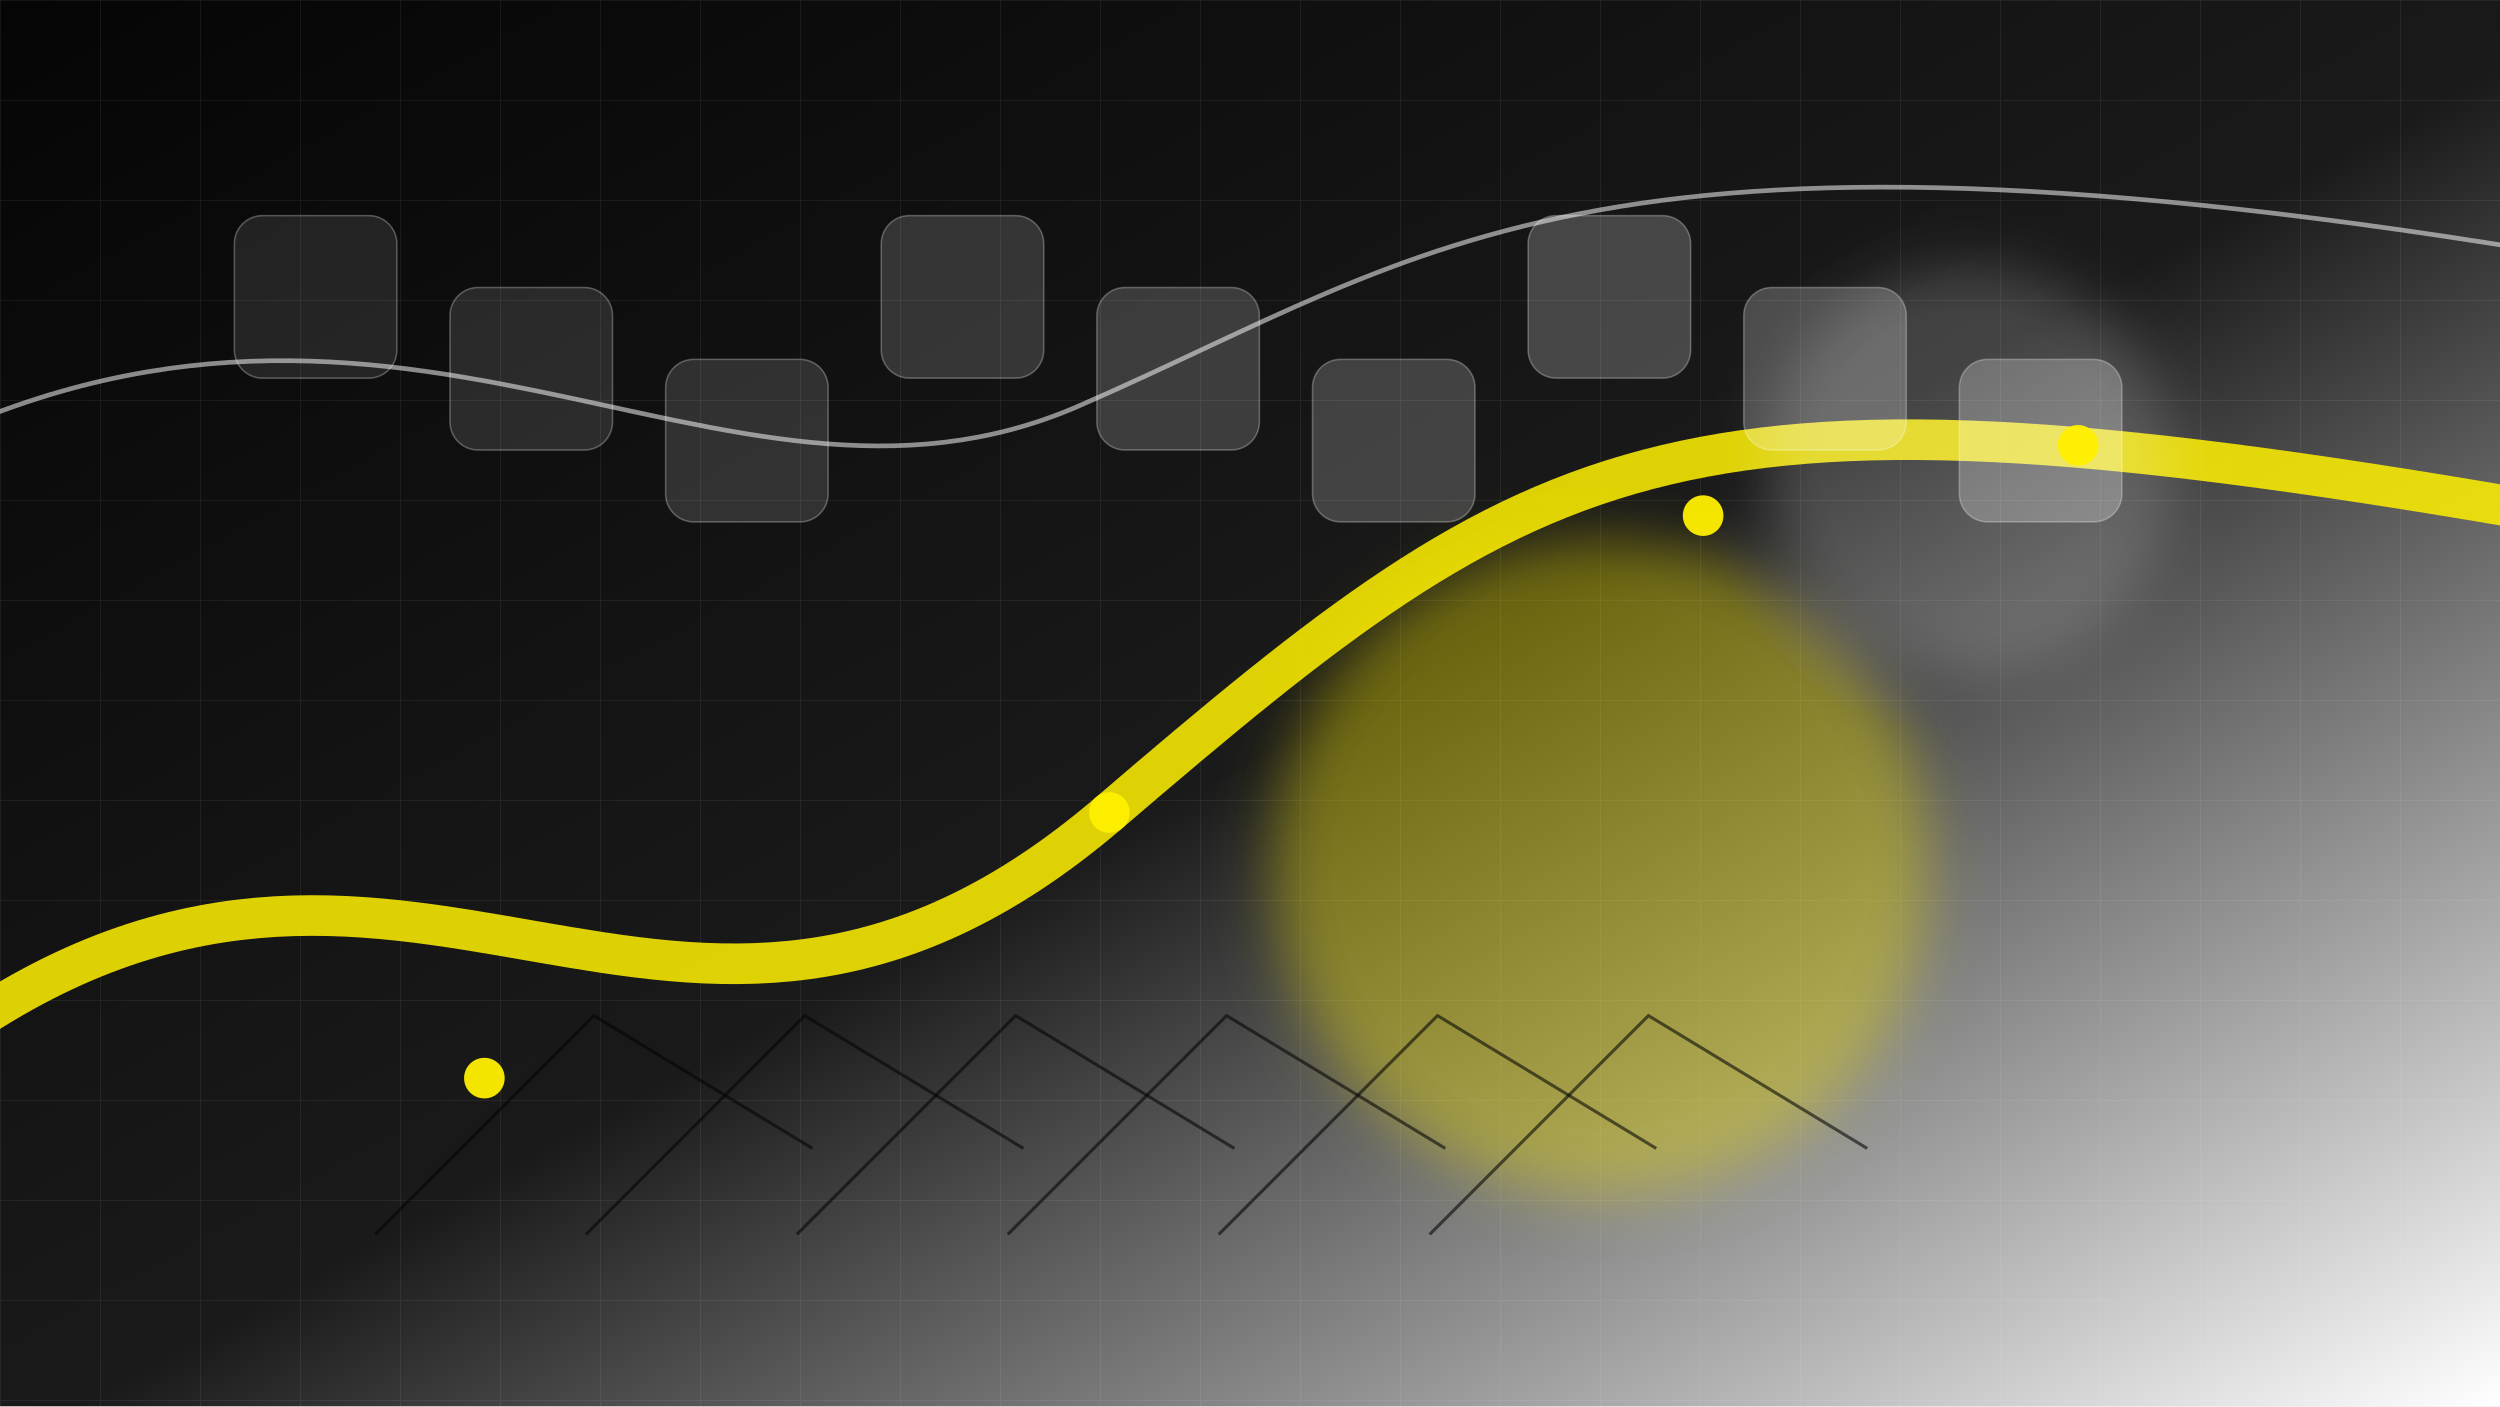
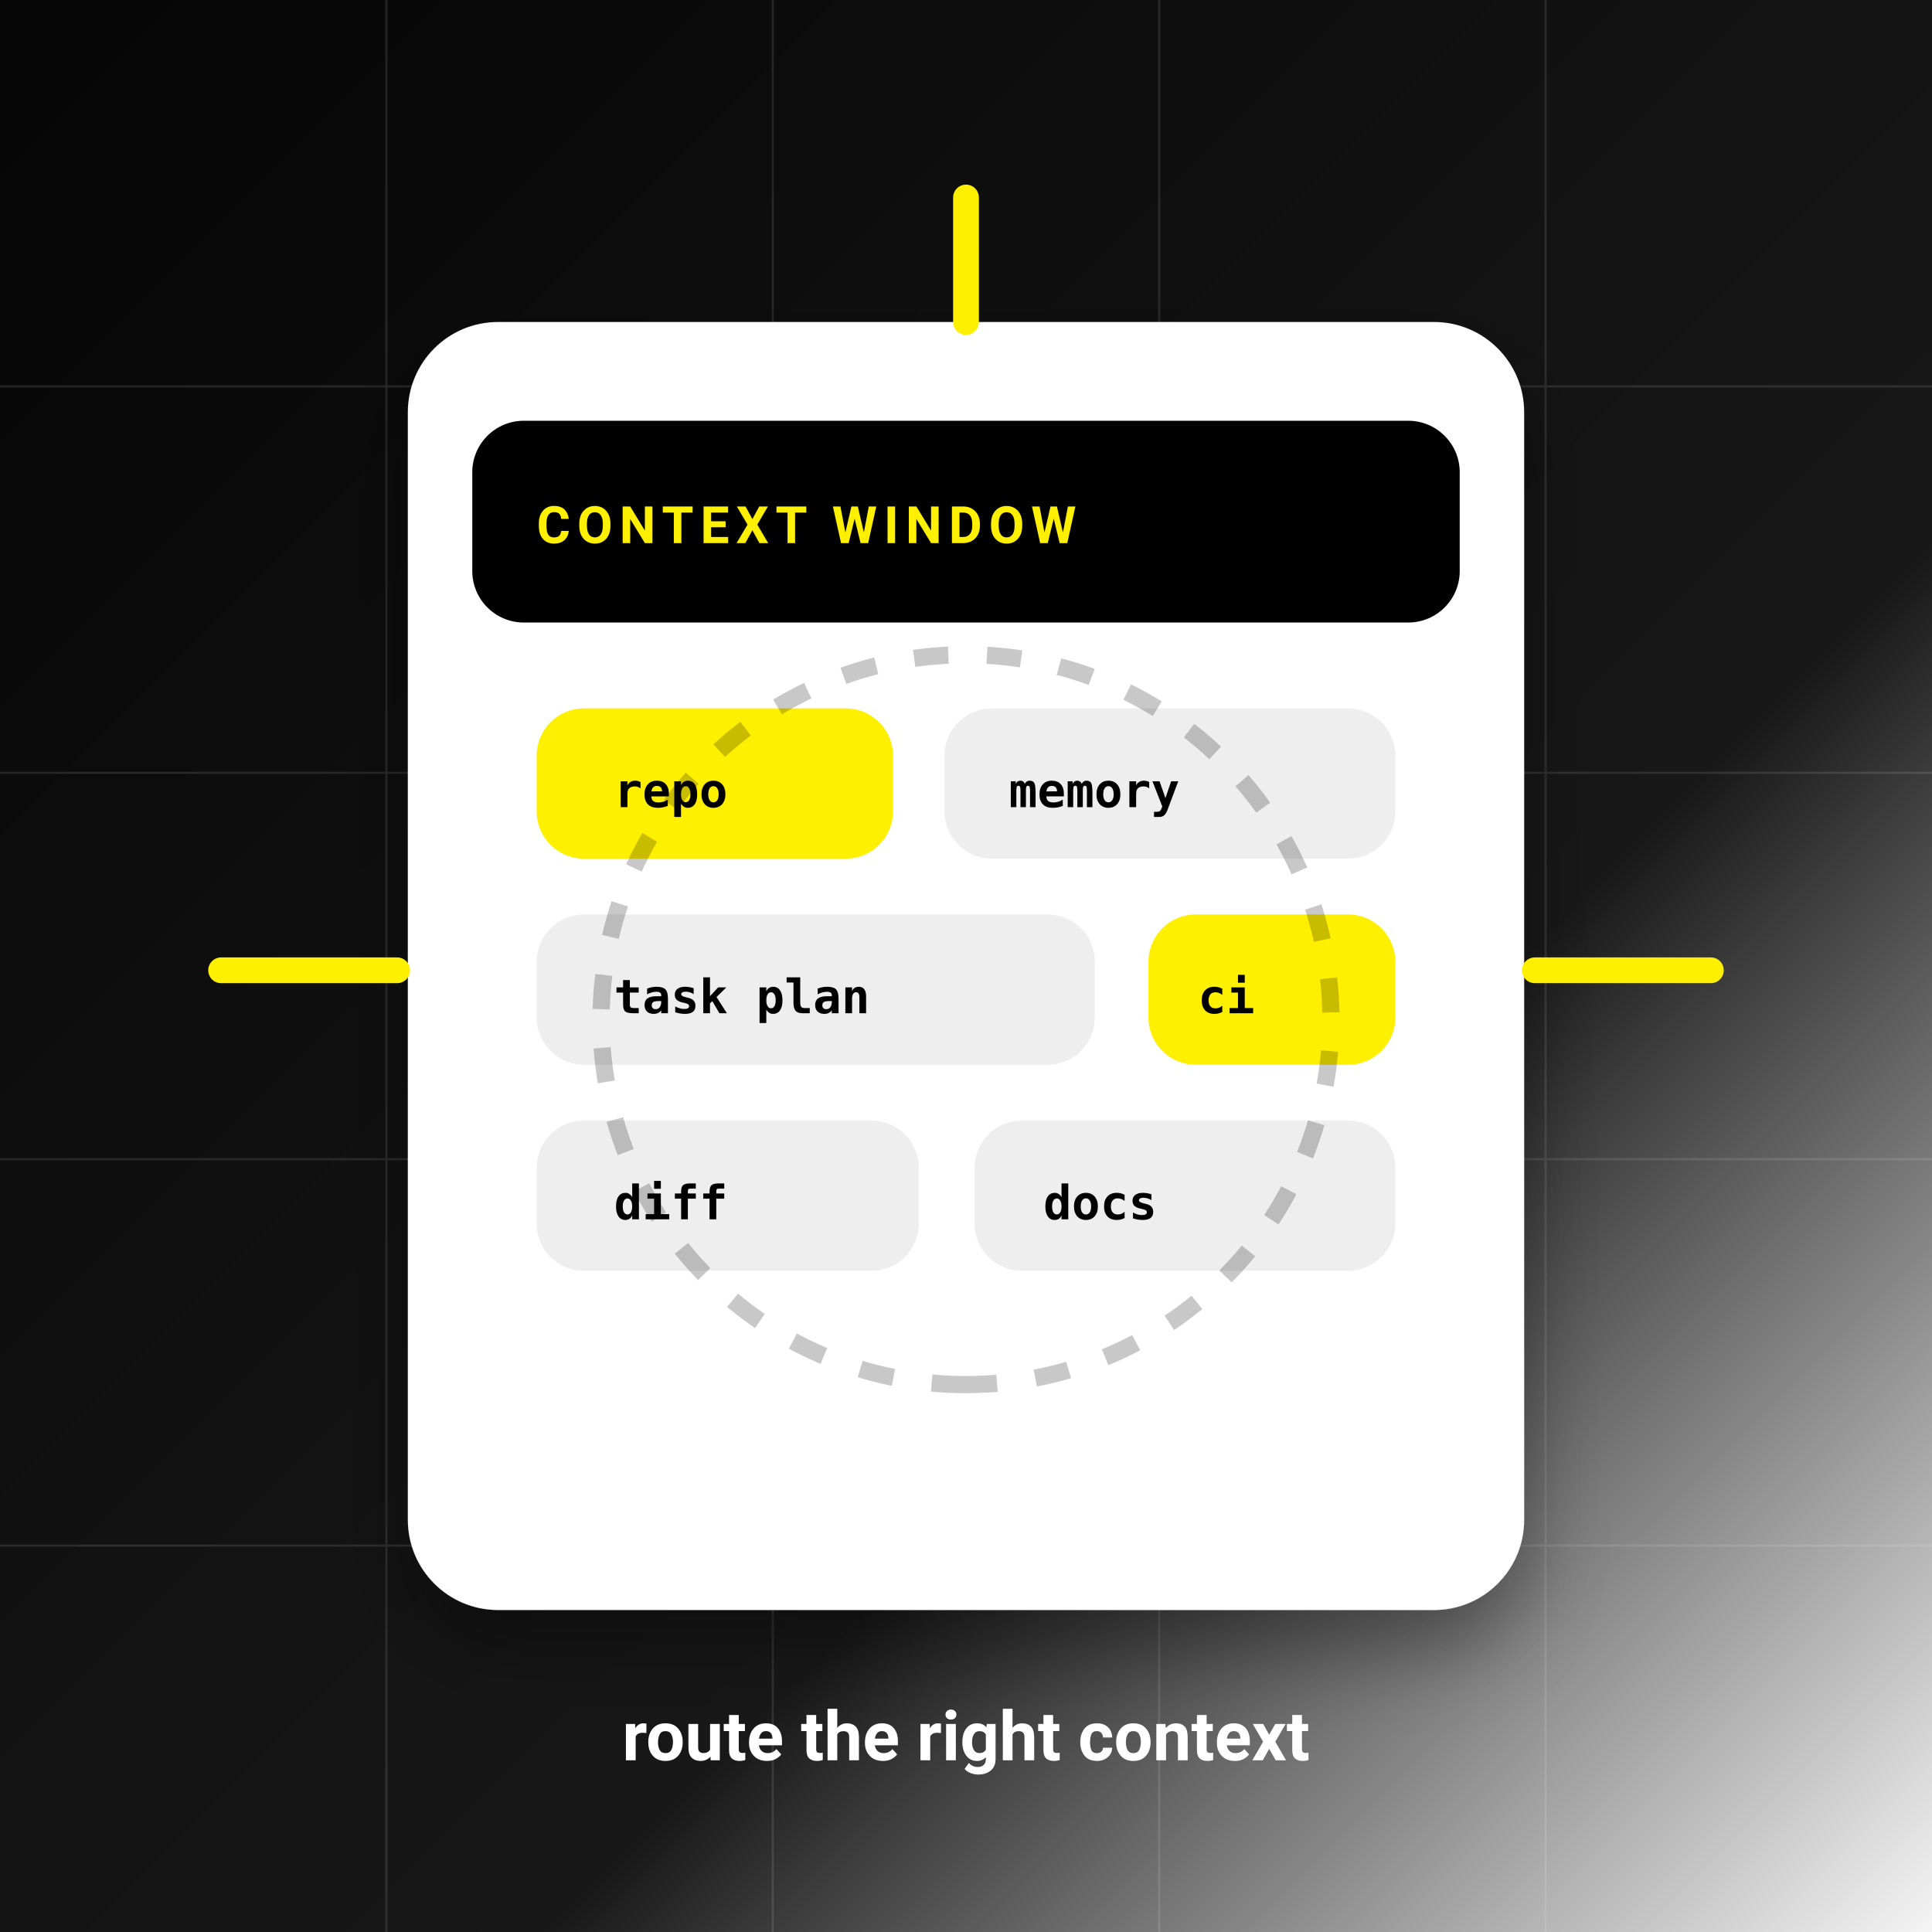
- <svg xmlns="http://www.w3.org/2000/svg" viewBox="0 0 1600 900" role="img" aria-label="Context is the Constraint abstract hero artwork">
+ <svg xmlns="http://www.w3.org/2000/svg" viewBox="0 0 900 900" role="img" aria-label="Context window routing diagram">
  <defs>
-     <linearGradient id="bg" x1="0" x2="1" y1="0" y2="1">
+     <linearGradient id="bg" x1="0" y1="0" x2="1" y2="1">
      <stop offset="0" stop-color="#050505" />
-       <stop offset="0.52" stop-color="#1a1a1a" />
-       <stop offset="1" stop-color="#ffffff" />
+       <stop offset="0.64" stop-color="#181818" />
+       <stop offset="1" stop-color="#f7f7f7" />
    </linearGradient>
-     <filter id="soft" x="-20%" y="-20%" width="140%" height="140%">
-       <feGaussianBlur stdDeviation="18" />
+     <filter id="shadow" x="-20%" y="-20%" width="140%" height="140%">
+       <feDropShadow dx="0" dy="18" stdDeviation="18" flood-color="#000" flood-opacity="0.35" />
    </filter>
-     <pattern id="grid" width="64" height="64" patternUnits="userSpaceOnUse">
-       <path d="M 64 0 L 0 0 0 64" fill="none" stroke="#ffffff" stroke-opacity="0.08" stroke-width="1" />
-     </pattern>
+     <style>.small{font:700 24px Roboto,Arial,sans-serif;letter-spacing:.13em}.label{font:700 32px Roboto,Arial,sans-serif}.mono{font:600 22px ui-monospace,SFMono-Regular,Menlo,monospace}</style>
  </defs>
-   <rect width="1600" height="900" fill="url(#bg)" />
-   <rect width="1600" height="900" fill="url(#grid)" />
-   <g opacity="0.95">
-     <path d="M-40 670 C 260 450, 430 760, 710 520 S 1070 230, 1640 330" fill="none" stroke="#FFEF00" stroke-width="26" stroke-linecap="round" opacity="0.9">
-       <animate attributeName="stroke-dasharray" values="70 36;110 48;70 36" dur="9s" repeatCount="indefinite" />
+   <rect width="900" height="900" fill="url(#bg)" />
+   <g opacity=".11" stroke="#fff">
+     <path d="M0 180h900M0 360h900M0 540h900M0 720h900M180 0v900M360 0v900M540 0v900M720 0v900" />
+   </g>
+   <g filter="url(#shadow)">
+     <rect x="190" y="150" width="520" height="600" rx="42" fill="#fff" />
+     <rect x="220" y="196" width="460" height="94" rx="24" fill="#050505" />
+     <text x="250" y="253" fill="#FFEF00" class="small">CONTEXT WINDOW</text>
+     <rect x="250" y="330" width="166" height="70" rx="22" fill="#FFEF00" />
+     <rect x="440" y="330" width="210" height="70" rx="22" fill="#eeeeee" />
+     <rect x="250" y="426" width="260" height="70" rx="22" fill="#eeeeee" />
+     <rect x="535" y="426" width="115" height="70" rx="22" fill="#FFEF00" />
+     <rect x="250" y="522" width="178" height="70" rx="22" fill="#eeeeee" />
+     <rect x="454" y="522" width="196" height="70" rx="22" fill="#eeeeee" />
+     <text x="286" y="376" fill="#050505" class="mono">repo</text>
+     <text x="470" y="376" fill="#050505" class="mono">memory</text>
+     <text x="286" y="472" fill="#050505" class="mono">task plan</text>
+     <text x="558" y="472" fill="#050505" class="mono">ci</text>
+     <text x="286" y="568" fill="#050505" class="mono">diff</text>
+     <text x="486" y="568" fill="#050505" class="mono">docs</text>
+     <path d="M450 645c-94 0-170-76-170-170s76-170 170-170 170 76 170 170-76 170-170 170Z" fill="none" stroke="#050505" stroke-width="8" stroke-dasharray="16 18" opacity=".22" />
+   </g>
+   <g fill="none" stroke="#FFEF00" stroke-width="12" stroke-linecap="round" stroke-linejoin="round">
+     <path d="M103 452h82">
+       <animate attributeName="d" values="M103 452h82;M118 452h67;M103 452h82" dur="4s" repeatCount="indefinite" />
    </path>
-     <path d="M-80 300 C 250 120, 460 360, 690 260 S 1020 55, 1680 170" fill="none" stroke="#ffffff" stroke-width="3" stroke-linecap="round" opacity="0.55" />
+     <path d="M715 452h82">
+       <animate attributeName="d" values="M715 452h82;M715 452h67;M715 452h82" dur="4s" repeatCount="indefinite" />
+     </path>
+     <path d="M450 92v58" />
  </g>
-   <g transform="translate(150 138)">
-     <rect x="0" y="0" width="104" height="104" rx="18" fill="#ffffff" fill-opacity="0.1" stroke="#ffffff" stroke-opacity="0.28">
-       <animateTransform attributeName="transform" type="translate" values="0 0; 0 12; 0 0" dur="5s" repeatCount="indefinite" />
-     </rect>
-     <rect x="138" y="46" width="104" height="104" rx="18" fill="#ffffff" fill-opacity="0.118" stroke="#ffffff" stroke-opacity="0.28">
-       <animateTransform attributeName="transform" type="translate" values="0 0; 0 -12; 0 0" dur="6s" repeatCount="indefinite" />
-     </rect>
-     <rect x="276" y="92" width="104" height="104" rx="18" fill="#ffffff" fill-opacity="0.136" stroke="#ffffff" stroke-opacity="0.28">
-       <animateTransform attributeName="transform" type="translate" values="0 0; 0 12; 0 0" dur="7s" repeatCount="indefinite" />
-     </rect>
-     <rect x="414" y="0" width="104" height="104" rx="18" fill="#ffffff" fill-opacity="0.154" stroke="#ffffff" stroke-opacity="0.28">
-       <animateTransform attributeName="transform" type="translate" values="0 0; 0 -12; 0 0" dur="8s" repeatCount="indefinite" />
-     </rect>
-     <rect x="552" y="46" width="104" height="104" rx="18" fill="#ffffff" fill-opacity="0.172" stroke="#ffffff" stroke-opacity="0.28">
-       <animateTransform attributeName="transform" type="translate" values="0 0; 0 12; 0 0" dur="5s" repeatCount="indefinite" />
-     </rect>
-     <rect x="690" y="92" width="104" height="104" rx="18" fill="#ffffff" fill-opacity="0.19" stroke="#ffffff" stroke-opacity="0.28">
-       <animateTransform attributeName="transform" type="translate" values="0 0; 0 -12; 0 0" dur="6s" repeatCount="indefinite" />
-     </rect>
-     <rect x="828" y="0" width="104" height="104" rx="18" fill="#ffffff" fill-opacity="0.208" stroke="#ffffff" stroke-opacity="0.28">
-       <animateTransform attributeName="transform" type="translate" values="0 0; 0 12; 0 0" dur="7s" repeatCount="indefinite" />
-     </rect>
-     <rect x="966" y="46" width="104" height="104" rx="18" fill="#ffffff" fill-opacity="0.226" stroke="#ffffff" stroke-opacity="0.28">
-       <animateTransform attributeName="transform" type="translate" values="0 0; 0 -12; 0 0" dur="8s" repeatCount="indefinite" />
-     </rect>
-     <rect x="1104" y="92" width="104" height="104" rx="18" fill="#ffffff" fill-opacity="0.244" stroke="#ffffff" stroke-opacity="0.28">
-       <animateTransform attributeName="transform" type="translate" values="0 0; 0 12; 0 0" dur="5s" repeatCount="indefinite" />
-     </rect>
-   </g>
-   <g filter="url(#soft)" opacity="0.65">
-     <circle cx="1025" cy="555" r="210" fill="#FFEF00" fill-opacity="0.55" />
-     <circle cx="1260" cy="300" r="130" fill="#ffffff" fill-opacity="0.28" />
-   </g>
-   <g fill="none" stroke="#050505" stroke-opacity="0.58" stroke-width="2">
-     <path d="M 240 790 L 380 650 L 520 735" />
-     <path d="M 375 790 L 515 650 L 655 735" />
-     <path d="M 510 790 L 650 650 L 790 735" />
-     <path d="M 645 790 L 785 650 L 925 735" />
-     <path d="M 780 790 L 920 650 L 1060 735" />
-     <path d="M 915 790 L 1055 650 L 1195 735" />
-   </g>
-   <g fill="#FFEF00" opacity="0.95">
-     <circle cx="310" cy="690" r="13" />
-     <circle cx="710" cy="520" r="13" />
-     <circle cx="1090" cy="330" r="13" />
-     <circle cx="1330" cy="285" r="13" />
-   </g>
+   <text x="450" y="820" fill="#fff" text-anchor="middle" class="label">route the right context</text>
</svg>
